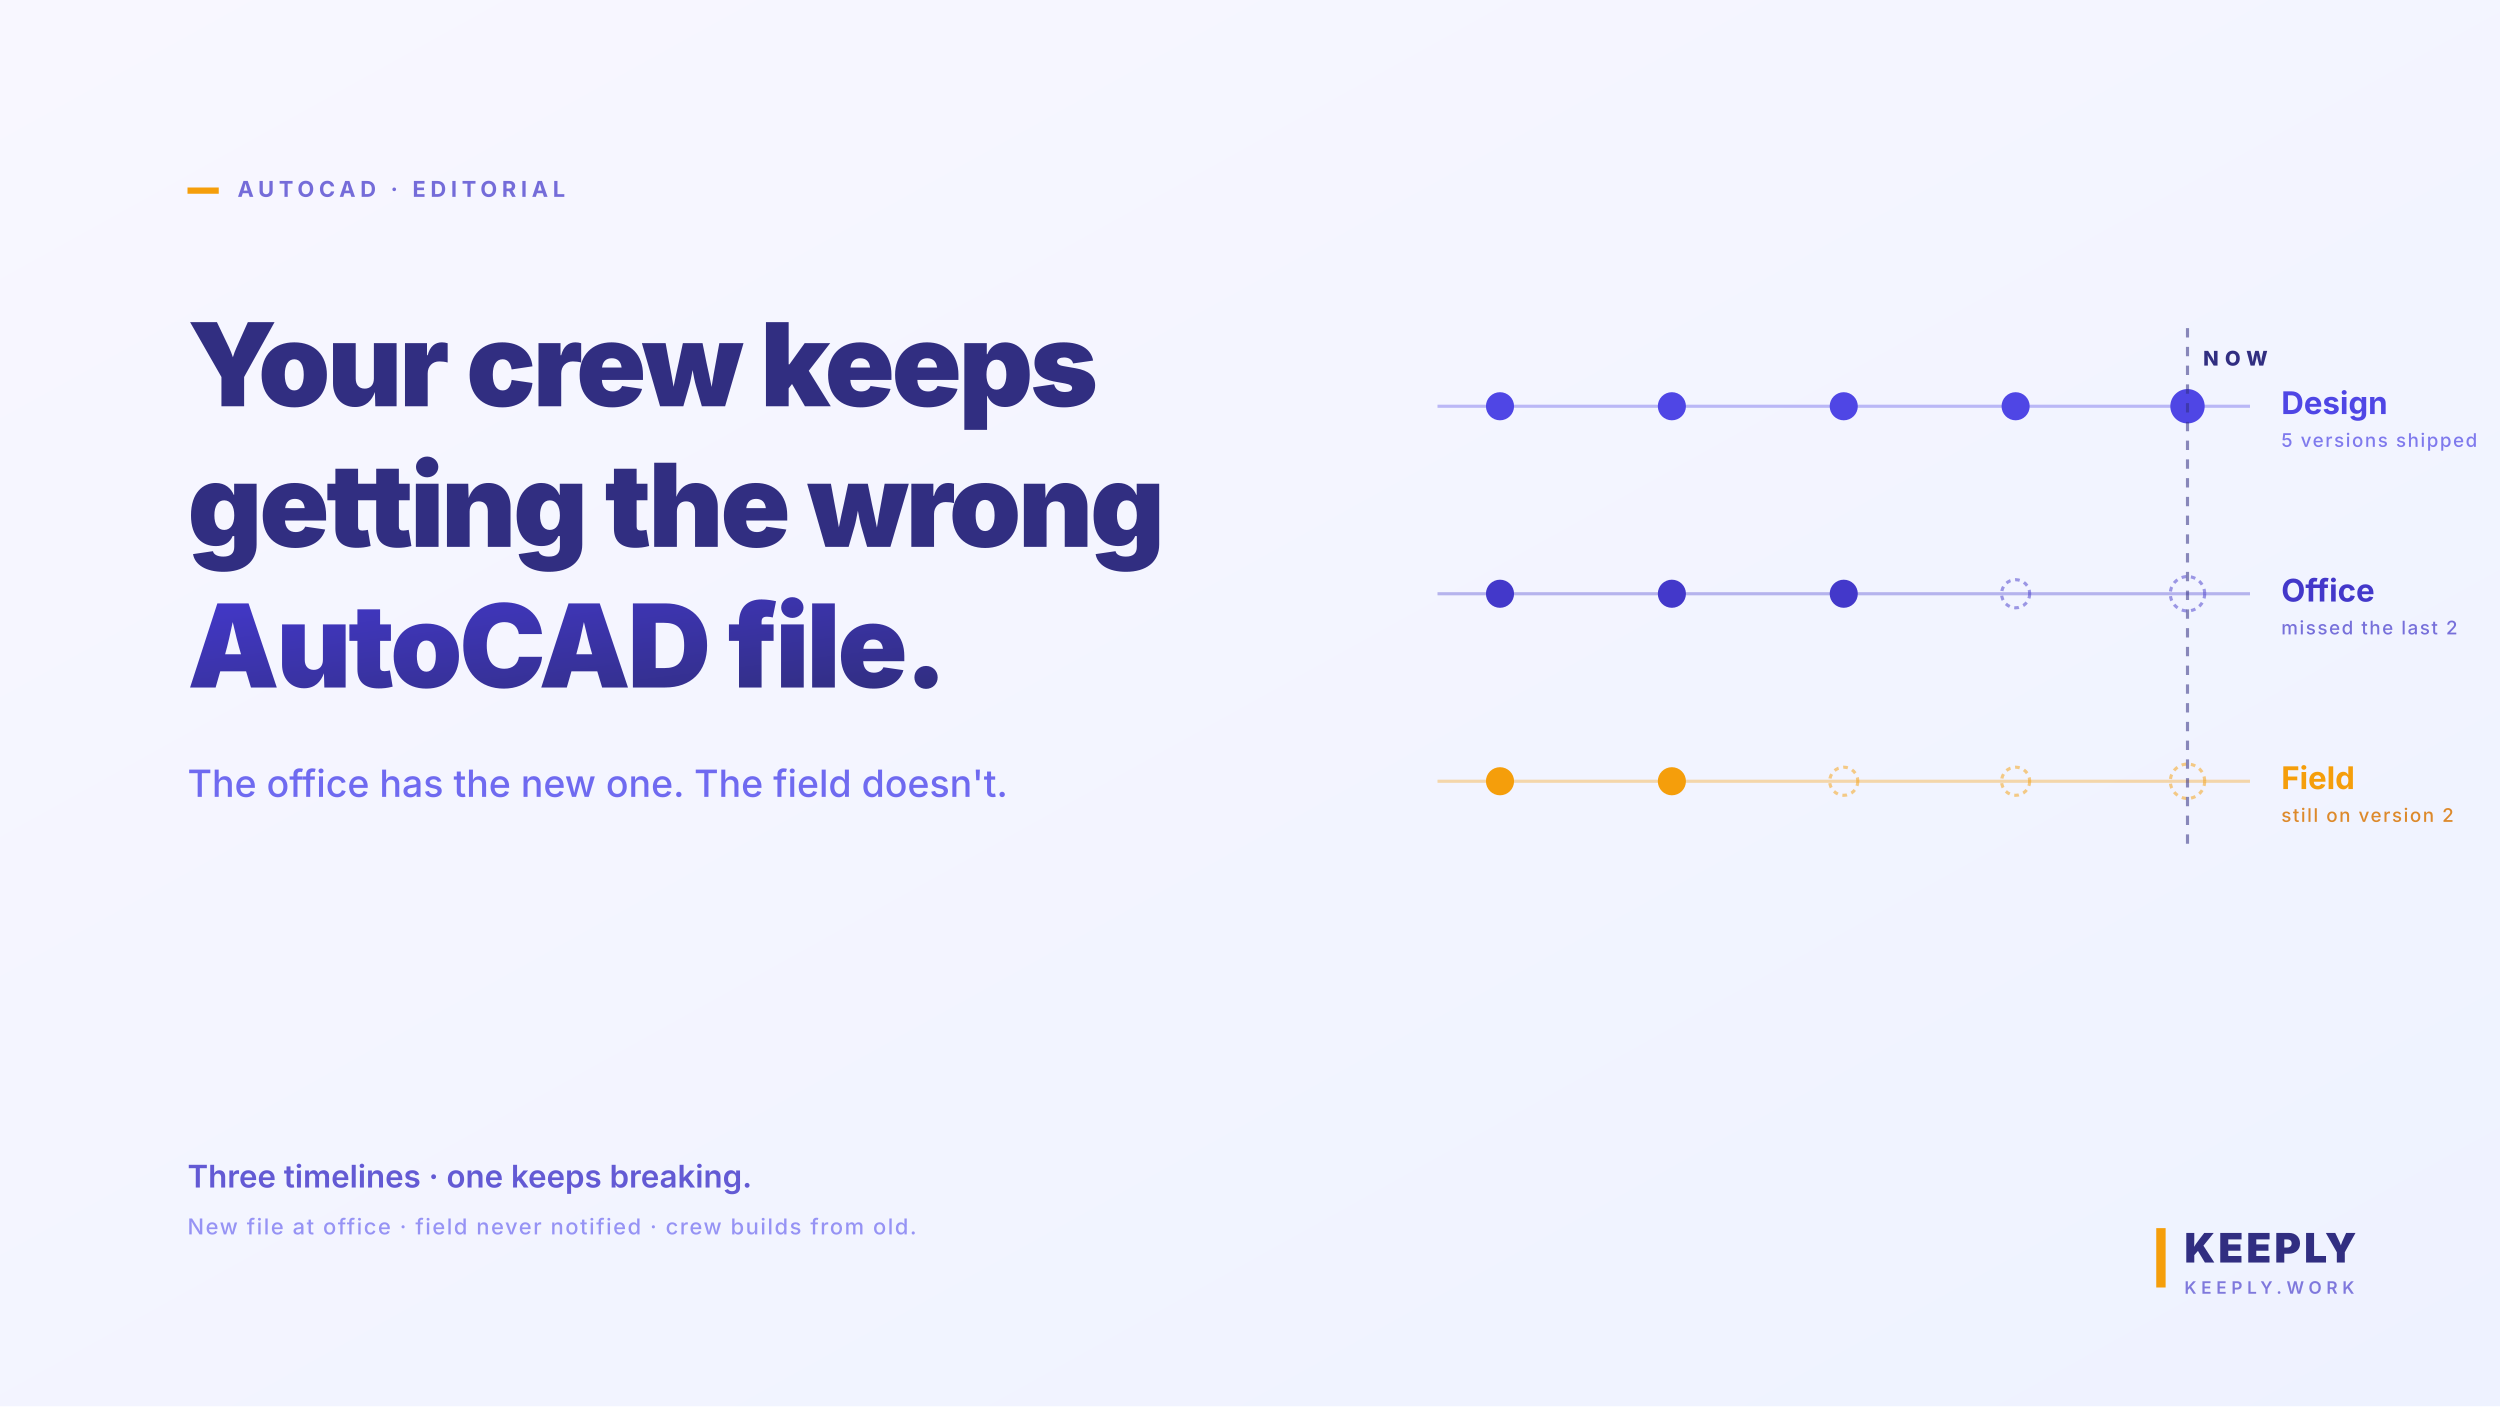
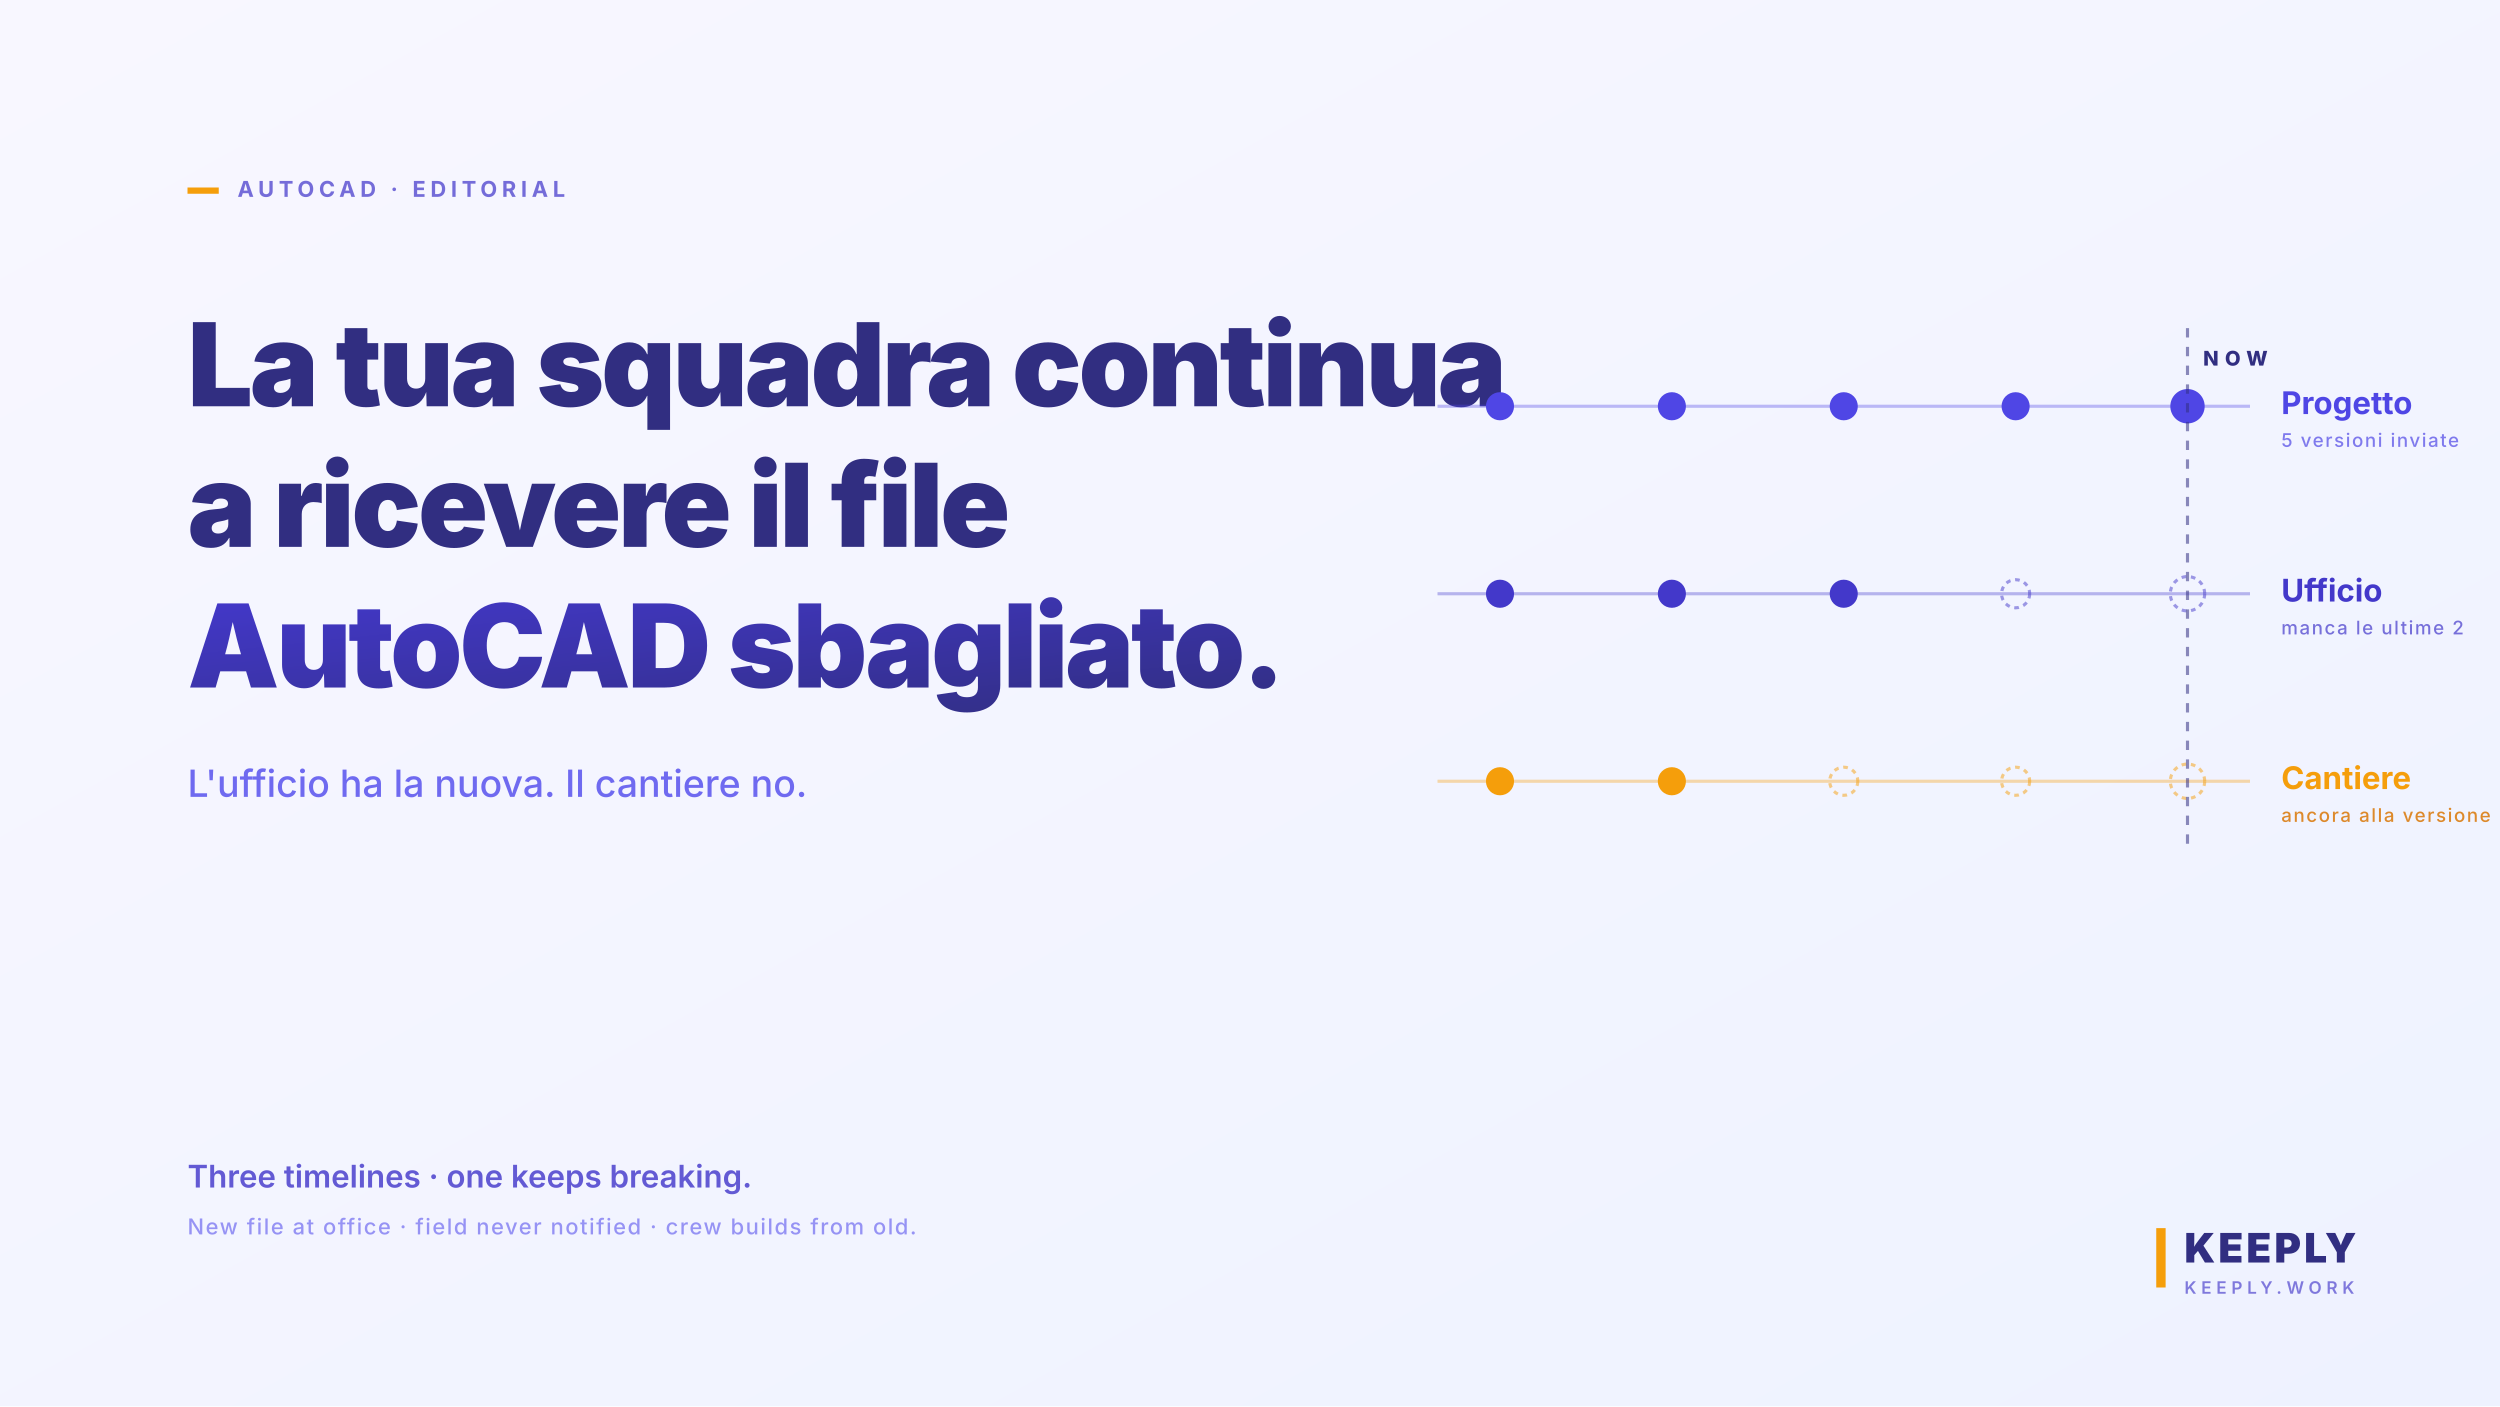
<svg xmlns="http://www.w3.org/2000/svg" viewBox="0 0 1600 900" fill="none" font-family="'Inter','SF Pro Display','Segoe UI',system-ui,sans-serif">
  <defs>
    <linearGradient id="bg-paper" x1="0" y1="0" x2="1" y2="1">
      <stop offset="0" stop-color="#F8F7FF" />
      <stop offset="1" stop-color="#EEF2FF" />
    </linearGradient>
    <linearGradient id="grad-indigo-deep" x1="0" y1="0" x2="1" y2="1">
      <stop offset="0" stop-color="#4338CA" />
      <stop offset="1" stop-color="#312E81" />
    </linearGradient>
  </defs>
  <rect width="1600" height="900" fill="url(#bg-paper)" />
  <g transform="translate(120, 120)">
    <rect x="0" y="0" width="20" height="4" fill="#F59E0B" />
    <text x="32" y="6" font-size="14" font-weight="700" fill="#4338CA" letter-spacing="3" opacity="0.72">AUTOCAD · EDITORIAL</text>
  </g>
-   <text x="120" y="260" font-size="74" font-weight="900" fill="#312E81" letter-spacing="-2">Your crew keeps</text>
-   <text x="120" y="350" font-size="74" font-weight="900" fill="#312E81" letter-spacing="-2">getting the wrong</text>
-   <text x="120" y="440" font-size="74" font-weight="900" fill="url(#grad-indigo-deep)" letter-spacing="-2">AutoCAD file.</text>
-   <text x="120" y="510" font-size="24" font-weight="500" fill="#6F6AF0">The office has the new one. The field doesn't.</text>
+   <text x="120" y="260" font-size="74" font-weight="900" fill="#312E81" letter-spacing="-2">La tua squadra continua</text>
+   <text x="120" y="350" font-size="74" font-weight="900" fill="#312E81" letter-spacing="-2">a ricevere il file</text>
+   <text x="120" y="440" font-size="74" font-weight="900" fill="url(#grad-indigo-deep)" letter-spacing="-2">AutoCAD sbagliato.</text>
+   <text x="120" y="510" font-size="24" font-weight="500" fill="#6F6AF0">L'ufficio ha la nuova. Il cantiere no.</text>
  <g transform="translate(920, 260)">
    <g>
      <line x1="0" y1="0" x2="520" y2="0" stroke="#4F46E5" stroke-width="2" opacity="0.35" />
      <circle cx="40" cy="0" r="9" fill="#4F46E5" />
      <circle cx="150" cy="0" r="9" fill="#4F46E5" />
      <circle cx="260" cy="0" r="9" fill="#4F46E5" />
      <circle cx="370" cy="0" r="9" fill="#4F46E5" />
      <circle cx="480" cy="0" r="11" fill="#4F46E5" />
-       <text x="540" y="5" font-size="20" font-weight="700" fill="#4F46E5">Design</text>
-       <text x="540" y="26" font-size="12" font-weight="500" fill="#4F46E5" opacity="0.7" letter-spacing="1">5 versions shipped</text>
+       <text x="540" y="5" font-size="20" font-weight="700" fill="#4F46E5">Progetto</text>
+       <text x="540" y="26" font-size="12" font-weight="500" fill="#4F46E5" opacity="0.7" letter-spacing="1">5 versioni inviate</text>
    </g>
    <g transform="translate(0, 120)">
      <line x1="0" y1="0" x2="520" y2="0" stroke="#4338CA" stroke-width="2" opacity="0.35" />
      <circle cx="40" cy="0" r="9" fill="#4338CA" />
      <circle cx="150" cy="0" r="9" fill="#4338CA" />
      <circle cx="260" cy="0" r="9" fill="#4338CA" />
      <circle cx="370" cy="0" r="9" fill="none" stroke="#4338CA" stroke-width="2" stroke-dasharray="3 3" opacity="0.5" />
      <circle cx="480" cy="0" r="11" fill="none" stroke="#4338CA" stroke-width="2" stroke-dasharray="3 3" opacity="0.5" />
-       <text x="540" y="5" font-size="20" font-weight="700" fill="#4338CA">Office</text>
-       <text x="540" y="26" font-size="12" font-weight="500" fill="#4338CA" opacity="0.7" letter-spacing="1">missed the last 2</text>
+       <text x="540" y="5" font-size="20" font-weight="700" fill="#4338CA">Ufficio</text>
+       <text x="540" y="26" font-size="12" font-weight="500" fill="#4338CA" opacity="0.7" letter-spacing="1">manca le ultime 2</text>
    </g>
    <g transform="translate(0, 240)">
      <line x1="0" y1="0" x2="520" y2="0" stroke="#F59E0B" stroke-width="2" opacity="0.35" />
      <circle cx="40" cy="0" r="9" fill="#F59E0B" />
      <circle cx="150" cy="0" r="9" fill="#F59E0B" />
      <circle cx="260" cy="0" r="9" fill="none" stroke="#F59E0B" stroke-width="2" stroke-dasharray="3 3" opacity="0.5" />
      <circle cx="370" cy="0" r="9" fill="none" stroke="#F59E0B" stroke-width="2" stroke-dasharray="3 3" opacity="0.5" />
      <circle cx="480" cy="0" r="11" fill="none" stroke="#F59E0B" stroke-width="2" stroke-dasharray="3 3" opacity="0.5" />
-       <text x="540" y="5" font-size="20" font-weight="700" fill="#F59E0B">Field</text>
-       <text x="540" y="26" font-size="12" font-weight="500" fill="#D97706" opacity="0.85" letter-spacing="1">still on version 2</text>
+       <text x="540" y="5" font-size="20" font-weight="700" fill="#F59E0B">Cantiere</text>
+       <text x="540" y="26" font-size="12" font-weight="500" fill="#D97706" opacity="0.85" letter-spacing="1">ancora alla versione 2</text>
    </g>
    <line x1="480" y1="-50" x2="480" y2="280" stroke="#312E81" stroke-width="2" stroke-dasharray="6 6" opacity="0.55" />
    <text x="490" y="-26" font-size="13" font-weight="800" fill="#312E81" letter-spacing="4">NOW</text>
  </g>
  <text x="120" y="760" font-size="20" font-weight="600" fill="#4338CA" opacity="0.82">
    Three timelines · one keeps breaking.
  </text>
  <text x="120" y="790" font-size="14" font-weight="500" fill="#6F6AF0" opacity="0.7" letter-spacing="1">
    New file at office · field never notified · crew builds from old.
  </text>
  <g transform="translate(1380, 800)">
    <rect x="0" y="-14" width="6" height="38" fill="#F59E0B" />
    <text x="18" y="8" font-size="26" font-weight="900" fill="#312E81" letter-spacing="2">KEEPLY</text>
    <text x="18" y="28" font-size="11" font-weight="600" fill="#4338CA" opacity="0.65" letter-spacing="3">KEEPLY.WORK</text>
  </g>
</svg>
